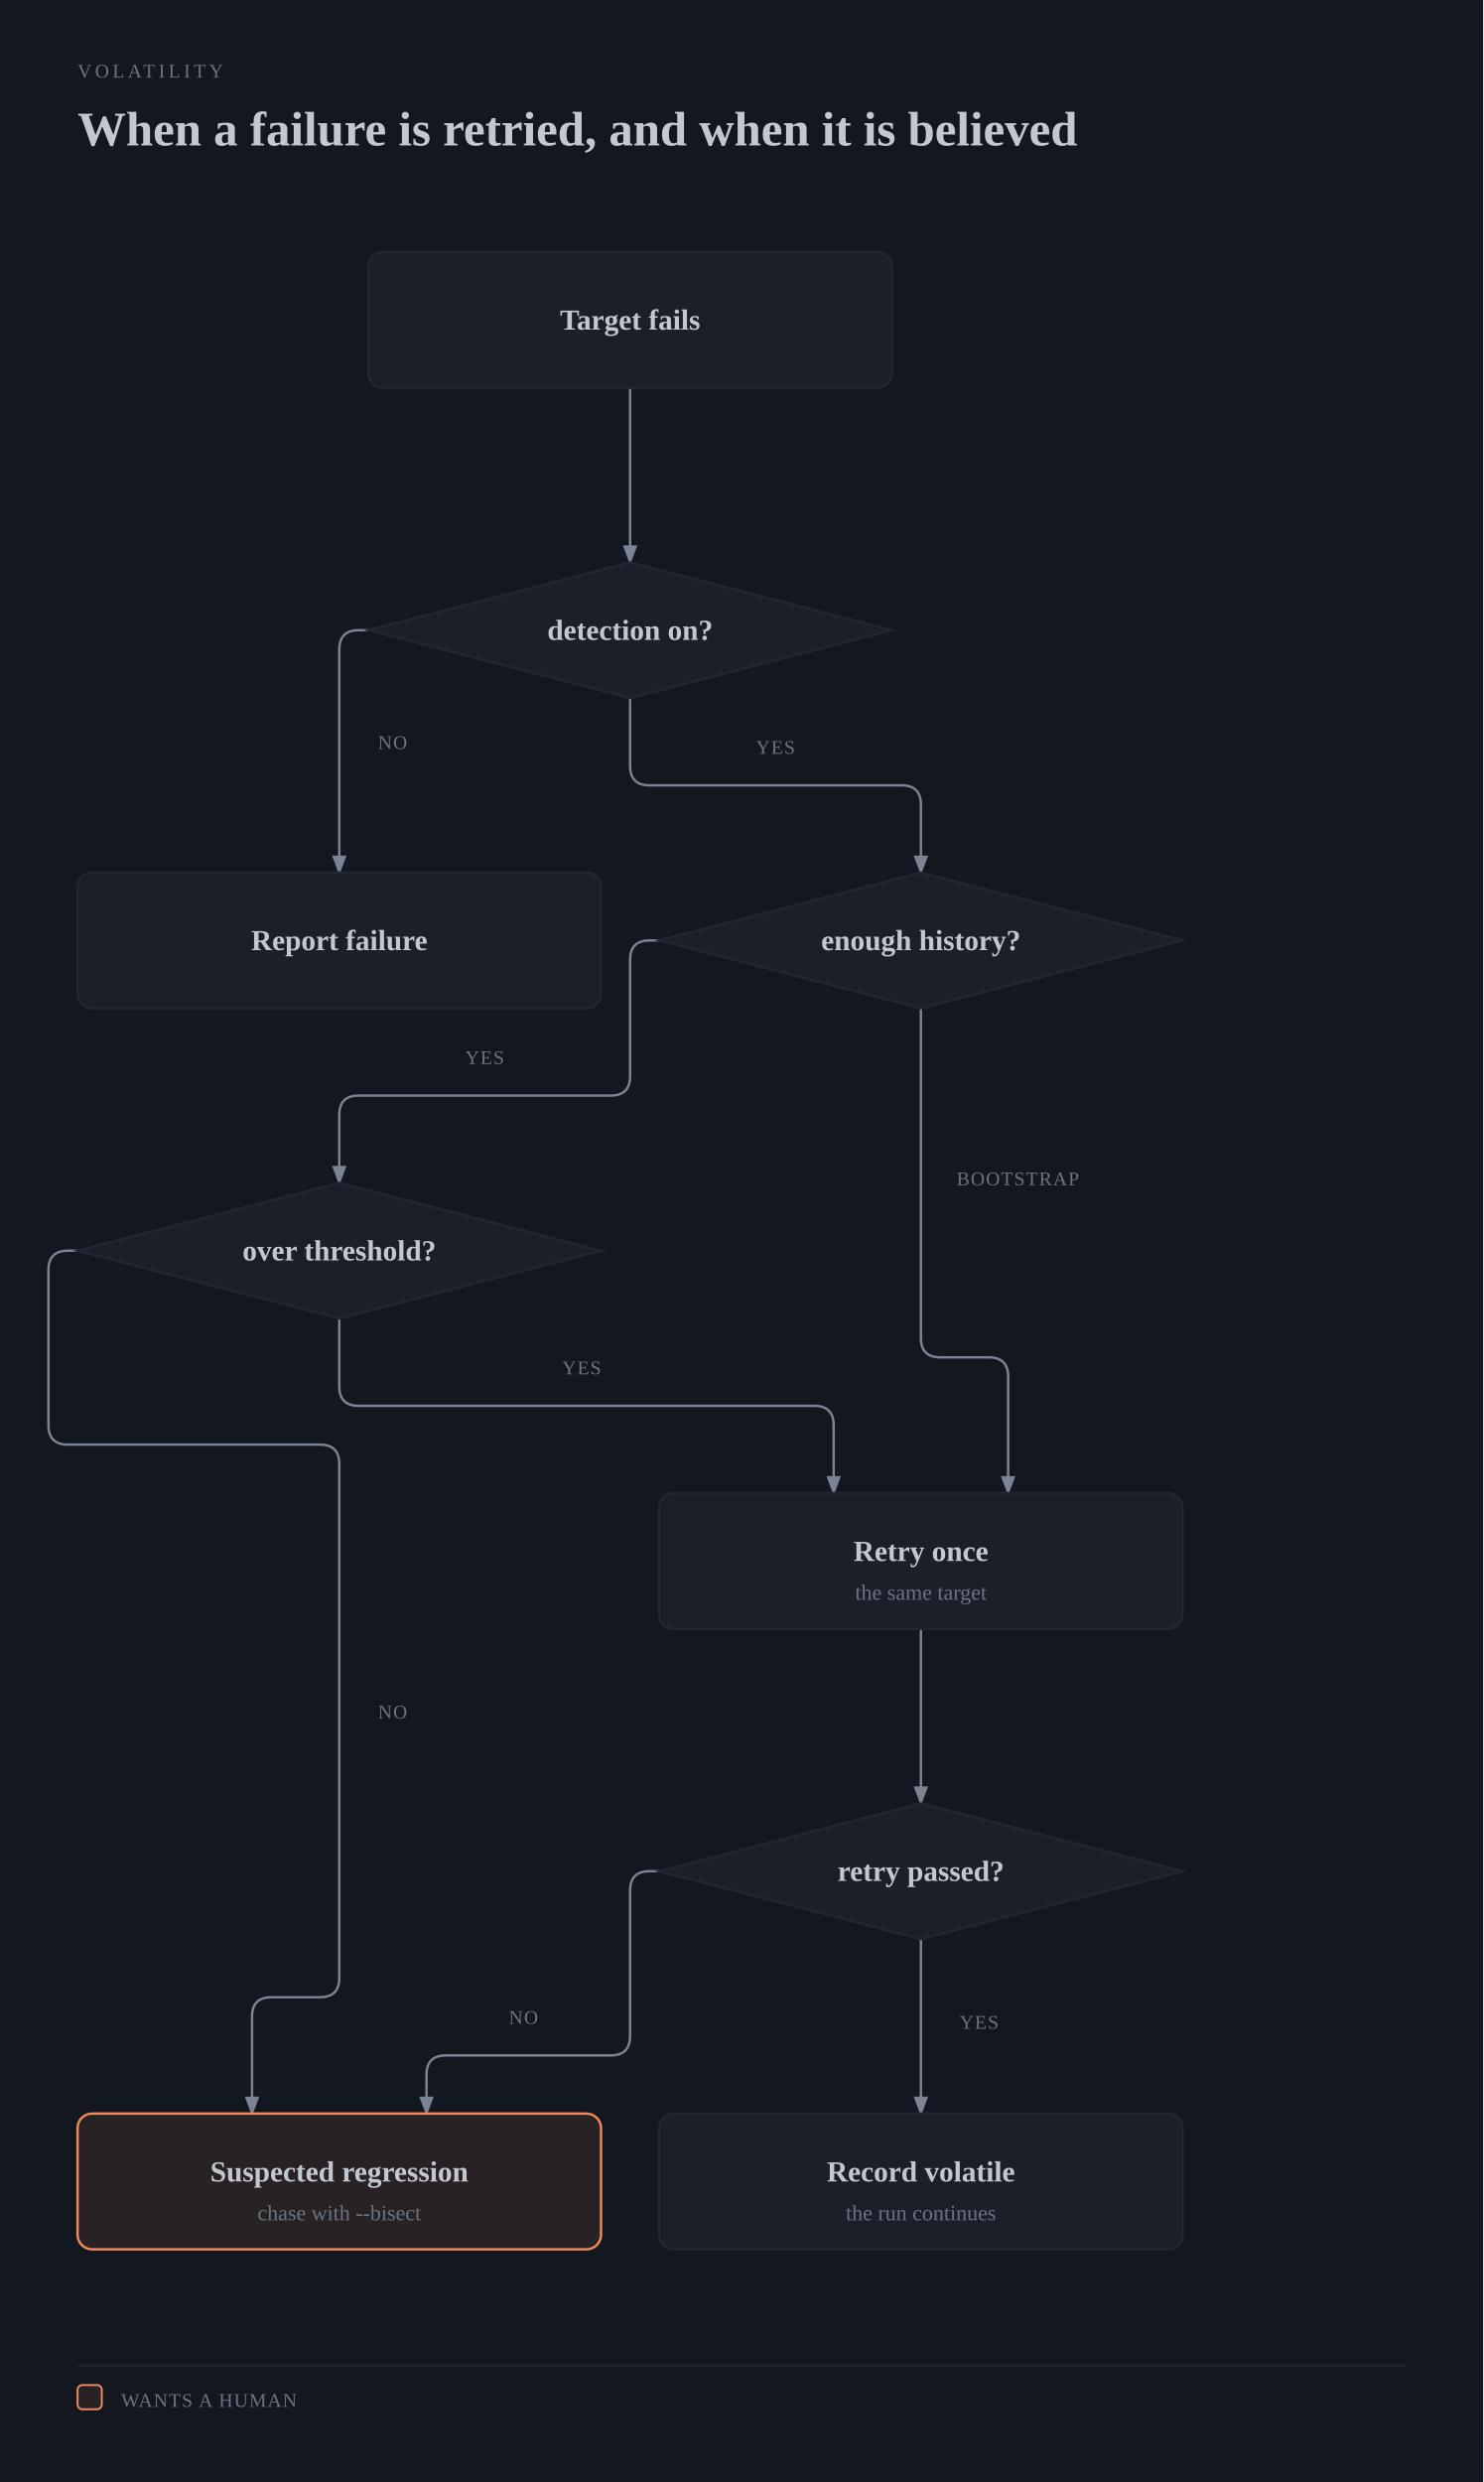
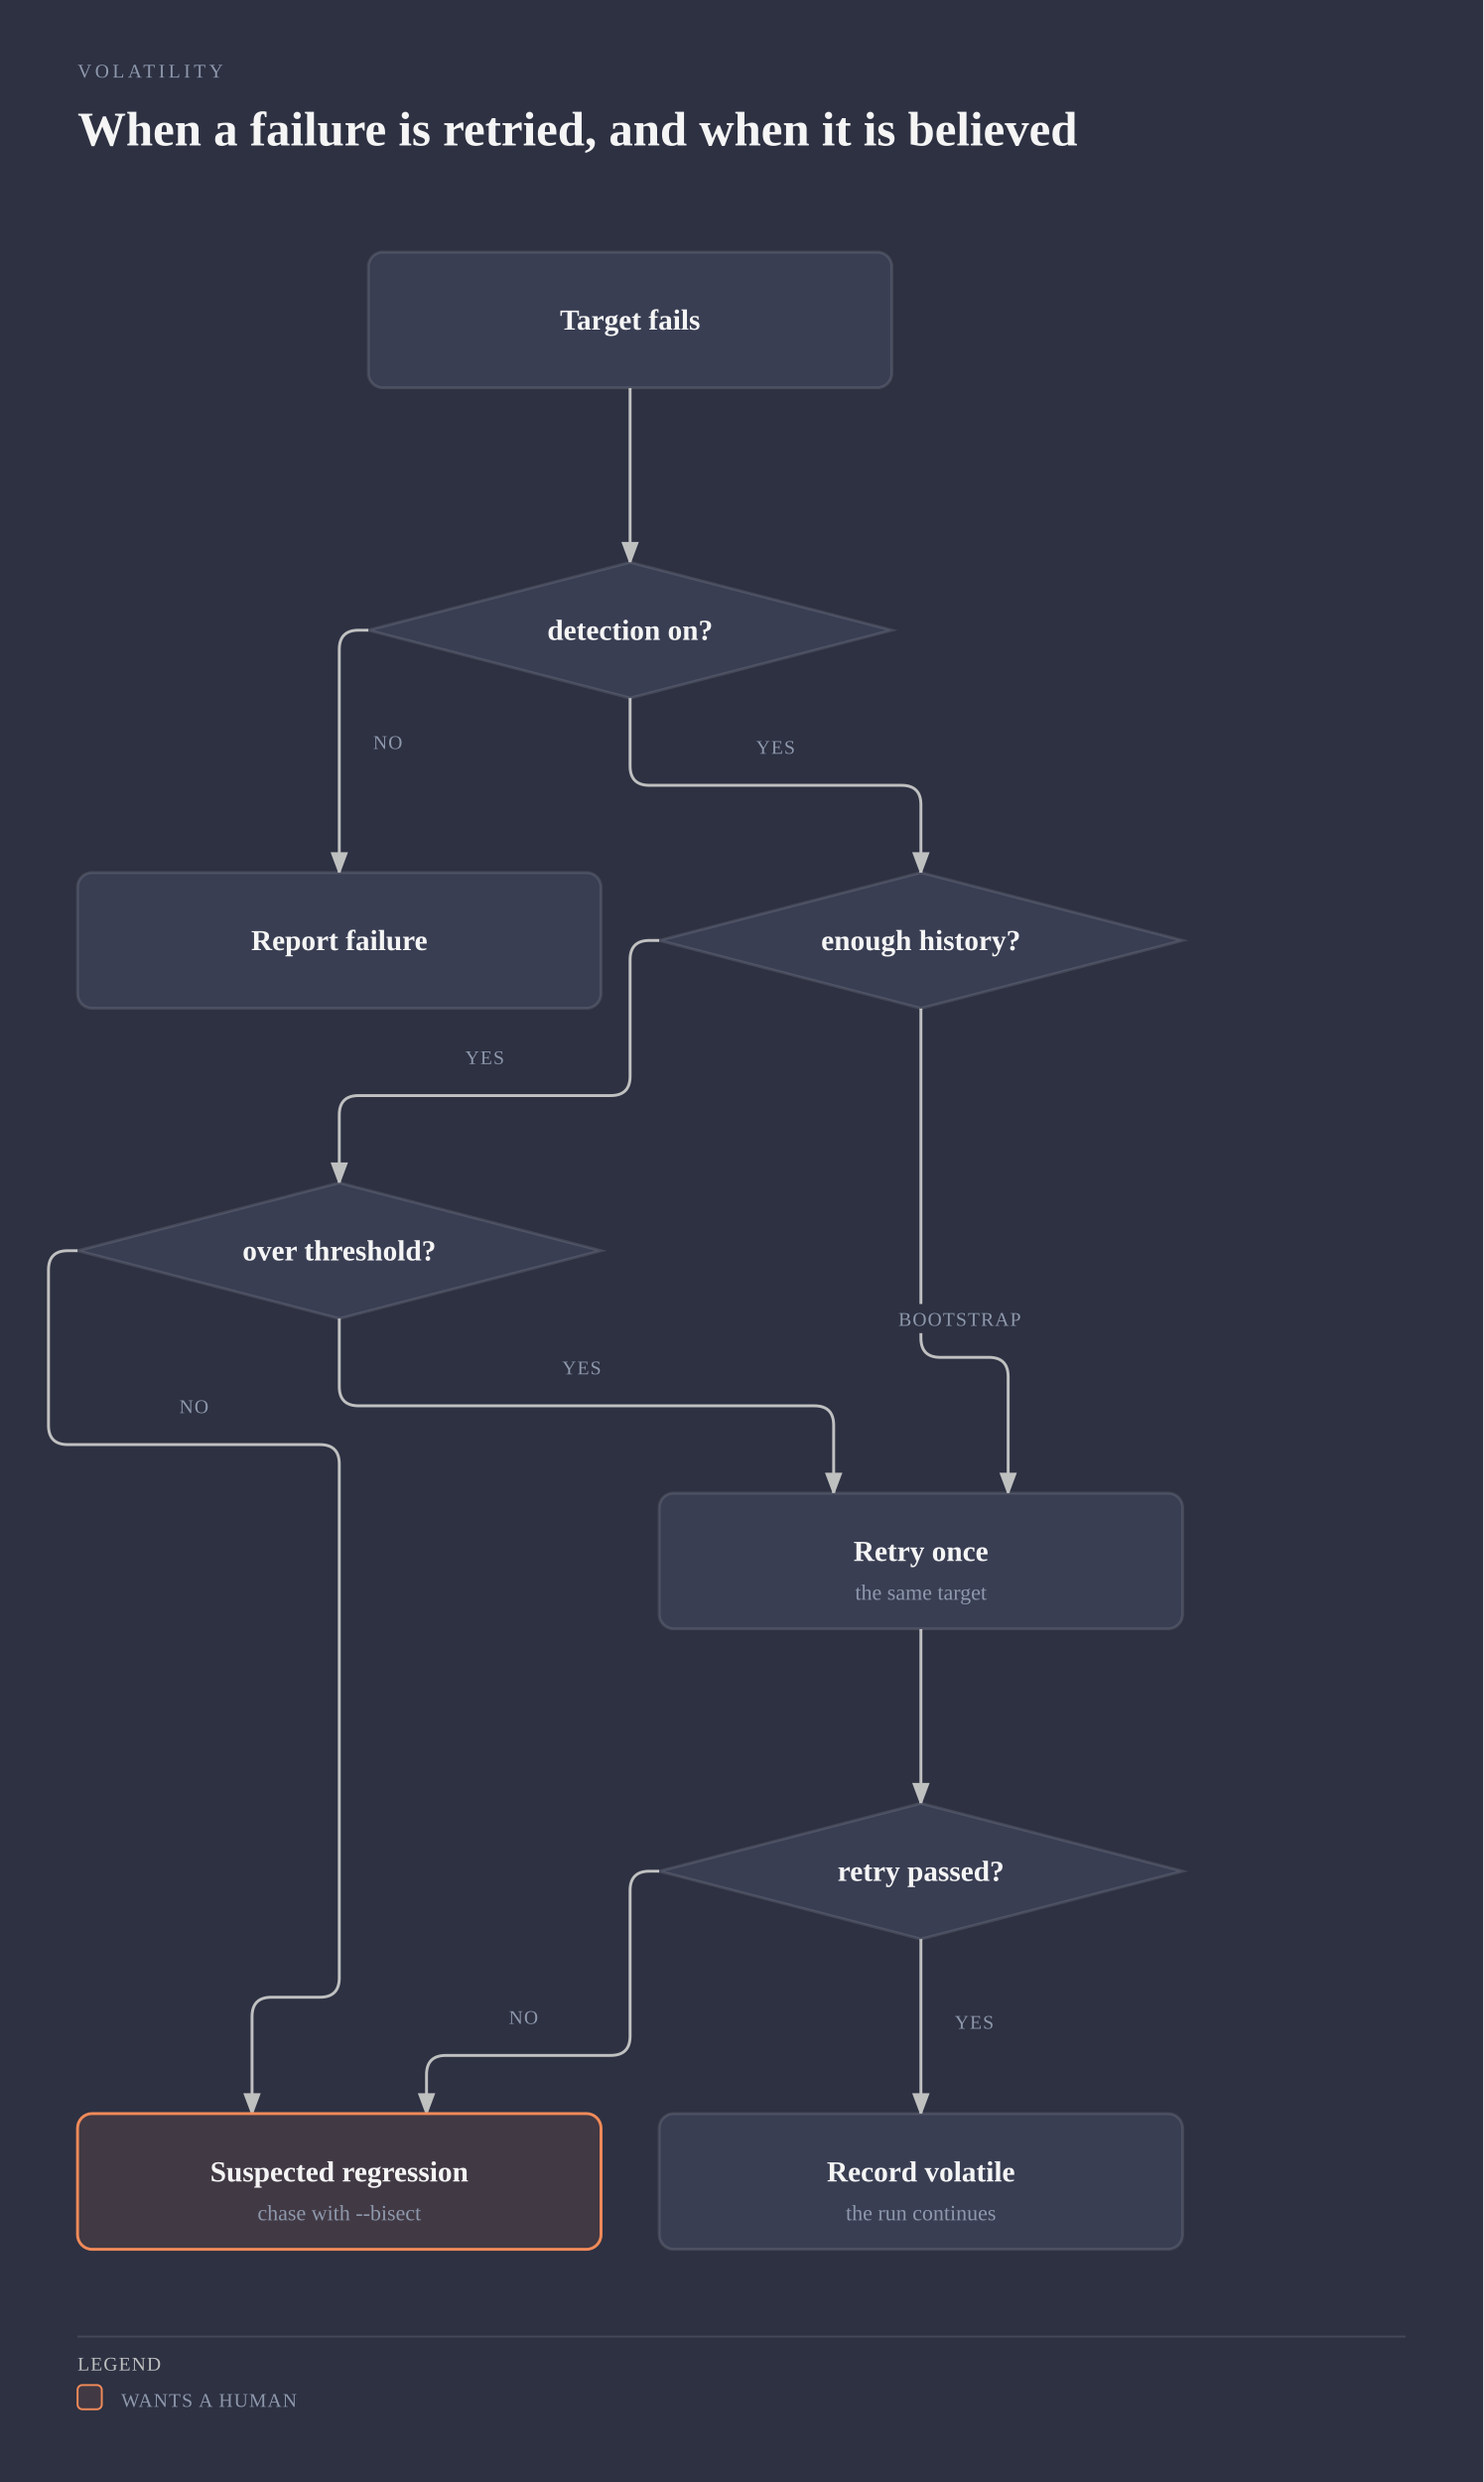
<svg xmlns="http://www.w3.org/2000/svg" viewBox="0 0 612 1024" width="612" height="1024" role="img" aria-labelledby="volatility-title volatility-desc" class="magus-diagram">
  <defs>
    <marker id="volatility-arrow-default" markerWidth="8" markerHeight="6" refX="7" refY="3" orient="auto">
-       <polygon points="0 0, 8 3, 0 6" fill="#7b8495" />
+       <polygon points="0 0, 8 3, 0 6" fill="#bfc0c0" />
    </marker>
    <marker id="volatility-arrow-accent" markerWidth="8" markerHeight="6" refX="7" refY="3" orient="auto">
      <polygon points="0 0, 8 3, 0 6" fill="#f08a59" />
    </marker>
    <marker id="volatility-arrow-link" markerWidth="8" markerHeight="6" refX="7" refY="3" orient="auto">
      <polygon points="0 0, 8 3, 0 6" fill="#6a95d8" />
    </marker>
  </defs>
-   <rect width="100%" height="100%" fill="#13171f" />
-   <text x="32" y="32" fill="#6b7383" font-size="8" font-family="var(--pico-font-family-monospace, monospace)" style="font-variant-ligatures:none" letter-spacing="0.18em">VOLATILITY</text>
-   <text x="32" y="60" fill="#c2c7d0" font-size="20" font-weight="600" font-family="var(--pico-font-family, sans-serif)">When a failure is retried, and when it is believed</text>
+   <rect width="100%" height="100%" fill="#2d3142" />
+   <text x="32" y="32" fill="#8e98ac" font-size="8" font-family="var(--pico-font-family-monospace, monospace)" style="font-variant-ligatures:none" letter-spacing="0.18em">VOLATILITY</text>
+   <text x="32" y="60" fill="#f5f5f5" font-size="20" font-weight="600" font-family="var(--pico-font-family, sans-serif)">When a failure is retried, and when it is believed</text>
  <g transform="translate(0,40)">
-     <path d="M 260 120 L 260 192" fill="none" stroke="#7b8495" stroke-width="1" marker-end="url(#volatility-arrow-default)" />
-     <path d="M 152 220 L 148 220 Q 140 220 140 228 L 140 320" fill="none" stroke="#7b8495" stroke-width="1" marker-end="url(#volatility-arrow-default)" />
-     <path d="M 260 248 L 260 276 Q 260 284 268 284 L 372 284 Q 380 284 380 292 L 380 320" fill="none" stroke="#7b8495" stroke-width="1" marker-end="url(#volatility-arrow-default)" />
-     <path d="M 380 376 L 380 512 Q 380 520 388 520 L 408 520 Q 416 520 416 528 L 416 576" fill="none" stroke="#7b8495" stroke-width="1" marker-end="url(#volatility-arrow-default)" />
-     <path d="M 272 348 L 268 348 Q 260 348 260 356 L 260 404 Q 260 412 252 412 L 148 412 Q 140 412 140 420 L 140 448" fill="none" stroke="#7b8495" stroke-width="1" marker-end="url(#volatility-arrow-default)" />
-     <path d="M 140 504 L 140 532 Q 140 540 148 540 L 336 540 Q 344 540 344 548 L 344 576" fill="none" stroke="#7b8495" stroke-width="1" marker-end="url(#volatility-arrow-default)" />
-     <path d="M 32 476 L 28 476 Q 20 476 20 484 L 20 548 Q 20 556 28 556 L 132 556 Q 140 556 140 564 L 140 776 Q 140 784 132 784 L 112 784 Q 104 784 104 792 L 104 832" fill="none" stroke="#7b8495" stroke-width="1" marker-end="url(#volatility-arrow-default)" />
-     <path d="M 380 632 L 380 704" fill="none" stroke="#7b8495" stroke-width="1" marker-end="url(#volatility-arrow-default)" />
-     <path d="M 380 760 L 380 832" fill="none" stroke="#7b8495" stroke-width="1" marker-end="url(#volatility-arrow-default)" />
-     <path d="M 272 732 L 268 732 Q 260 732 260 740 L 260 800 Q 260 808 252 808 L 184 808 Q 176 808 176 816 L 176 832" fill="none" stroke="#7b8495" stroke-width="1" marker-end="url(#volatility-arrow-default)" />
-     <rect x="152" y="260" width="20" height="12" rx="2" fill="#13171f" />
-     <text x="162" y="269" fill="#6b7383" font-size="8" font-family="var(--pico-font-family-monospace, monospace)" style="font-variant-ligatures:none" text-anchor="middle" letter-spacing="0.06em">NO</text>
-     <rect x="308" y="262" width="24" height="12" rx="2" fill="#13171f" />
-     <text x="320" y="271" fill="#6b7383" font-size="8" font-family="var(--pico-font-family-monospace, monospace)" style="font-variant-ligatures:none" text-anchor="middle" letter-spacing="0.06em">YES</text>
-     <rect x="392" y="440" width="56" height="12" rx="2" fill="#13171f" />
-     <text x="420" y="449" fill="#6b7383" font-size="8" font-family="var(--pico-font-family-monospace, monospace)" style="font-variant-ligatures:none" text-anchor="middle" letter-spacing="0.06em">BOOTSTRAP</text>
-     <rect x="188" y="390" width="24" height="12" rx="2" fill="#13171f" />
-     <text x="200" y="399" fill="#6b7383" font-size="8" font-family="var(--pico-font-family-monospace, monospace)" style="font-variant-ligatures:none" text-anchor="middle" letter-spacing="0.06em">YES</text>
-     <rect x="228" y="518" width="24" height="12" rx="2" fill="#13171f" />
-     <text x="240" y="527" fill="#6b7383" font-size="8" font-family="var(--pico-font-family-monospace, monospace)" style="font-variant-ligatures:none" text-anchor="middle" letter-spacing="0.06em">YES</text>
-     <rect x="152" y="660" width="20" height="12" rx="2" fill="#13171f" />
-     <text x="162" y="669" fill="#6b7383" font-size="8" font-family="var(--pico-font-family-monospace, monospace)" style="font-variant-ligatures:none" text-anchor="middle" letter-spacing="0.06em">NO</text>
-     <rect x="392" y="788" width="24" height="12" rx="2" fill="#13171f" />
-     <text x="404" y="797" fill="#6b7383" font-size="8" font-family="var(--pico-font-family-monospace, monospace)" style="font-variant-ligatures:none" text-anchor="middle" letter-spacing="0.06em">YES</text>
-     <rect x="206" y="786" width="20" height="12" rx="2" fill="#13171f" />
-     <text x="216" y="795" fill="#6b7383" font-size="8" font-family="var(--pico-font-family-monospace, monospace)" style="font-variant-ligatures:none" text-anchor="middle" letter-spacing="0.06em">NO</text>
-     <rect x="152" y="64" width="216" height="56" rx="6" fill="#13171f" />
-     <rect x="152" y="64" width="216" height="56" rx="6" fill="#1b1f29" stroke="#202632" stroke-width="1" />
-     <text x="260" y="96" fill="#c2c7d0" font-size="12" font-weight="600" font-family="var(--pico-font-family, sans-serif)" text-anchor="middle">Target fails</text>
-     <polygon points="260,192 368,220 260,248 152,220" fill="#13171f" />
-     <polygon points="260,192 368,220 260,248 152,220" fill="#1b1f29" stroke="#202632" stroke-width="1" />
-     <text x="260" y="224" fill="#c2c7d0" font-size="12" font-weight="600" font-family="var(--pico-font-family, sans-serif)" text-anchor="middle">detection on?</text>
-     <rect x="32" y="320" width="216" height="56" rx="6" fill="#13171f" />
-     <rect x="32" y="320" width="216" height="56" rx="6" fill="#1b1f29" stroke="#202632" stroke-width="1" />
-     <text x="140" y="352" fill="#c2c7d0" font-size="12" font-weight="600" font-family="var(--pico-font-family, sans-serif)" text-anchor="middle">Report failure</text>
-     <polygon points="380,320 488,348 380,376 272,348" fill="#13171f" />
-     <polygon points="380,320 488,348 380,376 272,348" fill="#1b1f29" stroke="#202632" stroke-width="1" />
-     <text x="380" y="352" fill="#c2c7d0" font-size="12" font-weight="600" font-family="var(--pico-font-family, sans-serif)" text-anchor="middle">enough history?</text>
-     <polygon points="140,448 248,476 140,504 32,476" fill="#13171f" />
-     <polygon points="140,448 248,476 140,504 32,476" fill="#1b1f29" stroke="#202632" stroke-width="1" />
-     <text x="140" y="480" fill="#c2c7d0" font-size="12" font-weight="600" font-family="var(--pico-font-family, sans-serif)" text-anchor="middle">over threshold?</text>
-     <rect x="272" y="576" width="216" height="56" rx="6" fill="#13171f" />
-     <rect x="272" y="576" width="216" height="56" rx="6" fill="#1b1f29" stroke="#202632" stroke-width="1" />
-     <text x="380" y="604" fill="#c2c7d0" font-size="12" font-weight="600" font-family="var(--pico-font-family, sans-serif)" text-anchor="middle">Retry once</text>
-     <text x="380" y="620" fill="#6b7383" font-size="9" font-family="var(--pico-font-family-monospace, monospace)" style="font-variant-ligatures:none" text-anchor="middle">the same target</text>
-     <polygon points="380,704 488,732 380,760 272,732" fill="#13171f" />
-     <polygon points="380,704 488,732 380,760 272,732" fill="#1b1f29" stroke="#202632" stroke-width="1" />
-     <text x="380" y="736" fill="#c2c7d0" font-size="12" font-weight="600" font-family="var(--pico-font-family, sans-serif)" text-anchor="middle">retry passed?</text>
-     <rect x="272" y="832" width="216" height="56" rx="6" fill="#13171f" />
-     <rect x="272" y="832" width="216" height="56" rx="6" fill="#1b1f29" stroke="#202632" stroke-width="1" />
-     <text x="380" y="860" fill="#c2c7d0" font-size="12" font-weight="600" font-family="var(--pico-font-family, sans-serif)" text-anchor="middle">Record volatile</text>
-     <text x="380" y="876" fill="#6b7383" font-size="9" font-family="var(--pico-font-family-monospace, monospace)" style="font-variant-ligatures:none" text-anchor="middle">the run continues</text>
-     <rect x="32" y="832" width="216" height="56" rx="6" fill="#13171f" />
-     <rect x="32" y="832" width="216" height="56" rx="6" fill="rgba(240,138,89,0.10)" stroke="#f08a59" stroke-width="1" />
-     <text x="140" y="860" fill="#c2c7d0" font-size="12" font-weight="600" font-family="var(--pico-font-family, sans-serif)" text-anchor="middle">Suspected regression</text>
-     <text x="140" y="876" fill="#6b7383" font-size="9" font-family="var(--pico-font-family-monospace, monospace)" style="font-variant-ligatures:none" text-anchor="middle">chase with --bisect</text>
-     <line x1="32" y1="936" x2="580" y2="936" stroke="#202632" stroke-width="0.8" />
+     <path data-edge="fail-&gt;det" d="M 260 120 L 260 192" fill="none" stroke="#bfc0c0" stroke-width="1.2" marker-end="url(#volatility-arrow-default)" />
+     <path data-edge="det-&gt;report" d="M 152 220 L 148 220 Q 140 220 140 228 L 140 320" fill="none" stroke="#bfc0c0" stroke-width="1.2" marker-end="url(#volatility-arrow-default)" />
+     <path data-edge="det-&gt;hist" d="M 260 248 L 260 276 Q 260 284 268 284 L 372 284 Q 380 284 380 292 L 380 320" fill="none" stroke="#bfc0c0" stroke-width="1.2" marker-end="url(#volatility-arrow-default)" />
+     <path data-edge="hist-&gt;retry" d="M 380 376 L 380 512 Q 380 520 388 520 L 408 520 Q 416 520 416 528 L 416 576" fill="none" stroke="#bfc0c0" stroke-width="1.2" marker-end="url(#volatility-arrow-default)" />
+     <path data-edge="hist-&gt;rate" d="M 272 348 L 268 348 Q 260 348 260 356 L 260 404 Q 260 412 252 412 L 148 412 Q 140 412 140 420 L 140 448" fill="none" stroke="#bfc0c0" stroke-width="1.2" marker-end="url(#volatility-arrow-default)" />
+     <path data-edge="rate-&gt;retry" d="M 140 504 L 140 532 Q 140 540 148 540 L 336 540 Q 344 540 344 548 L 344 576" fill="none" stroke="#bfc0c0" stroke-width="1.2" marker-end="url(#volatility-arrow-default)" />
+     <path data-edge="rate-&gt;regress" d="M 32 476 L 28 476 Q 20 476 20 484 L 20 548 Q 20 556 28 556 L 132 556 Q 140 556 140 564 L 140 776 Q 140 784 132 784 L 112 784 Q 104 784 104 792 L 104 832" fill="none" stroke="#bfc0c0" stroke-width="1.2" marker-end="url(#volatility-arrow-default)" />
+     <path data-edge="retry-&gt;pass" d="M 380 632 L 380 704" fill="none" stroke="#bfc0c0" stroke-width="1.2" marker-end="url(#volatility-arrow-default)" />
+     <path data-edge="pass-&gt;volatile" d="M 380 760 L 380 832" fill="none" stroke="#bfc0c0" stroke-width="1.2" marker-end="url(#volatility-arrow-default)" />
+     <path data-edge="pass-&gt;regress" d="M 272 732 L 268 732 Q 260 732 260 740 L 260 800 Q 260 808 252 808 L 184 808 Q 176 808 176 816 L 176 832" fill="none" stroke="#bfc0c0" stroke-width="1.2" marker-end="url(#volatility-arrow-default)" />
+     <rect x="150" y="260" width="20" height="12" rx="2" fill="#2d3142" />
+     <text x="160" y="269" fill="#8e98ac" font-size="8" font-family="var(--pico-font-family-monospace, monospace)" style="font-variant-ligatures:none" text-anchor="middle" letter-spacing="0.06em">NO</text>
+     <rect x="308" y="262" width="24" height="12" rx="2" fill="#2d3142" />
+     <text x="320" y="271" fill="#8e98ac" font-size="8" font-family="var(--pico-font-family-monospace, monospace)" style="font-variant-ligatures:none" text-anchor="middle" letter-spacing="0.06em">YES</text>
+     <rect x="368" y="498" width="56" height="12" rx="2" fill="#2d3142" />
+     <text x="396" y="507" fill="#8e98ac" font-size="8" font-family="var(--pico-font-family-monospace, monospace)" style="font-variant-ligatures:none" text-anchor="middle" letter-spacing="0.06em">BOOTSTRAP</text>
+     <rect x="188" y="390" width="24" height="12" rx="2" fill="#2d3142" />
+     <text x="200" y="399" fill="#8e98ac" font-size="8" font-family="var(--pico-font-family-monospace, monospace)" style="font-variant-ligatures:none" text-anchor="middle" letter-spacing="0.06em">YES</text>
+     <rect x="228" y="518" width="24" height="12" rx="2" fill="#2d3142" />
+     <text x="240" y="527" fill="#8e98ac" font-size="8" font-family="var(--pico-font-family-monospace, monospace)" style="font-variant-ligatures:none" text-anchor="middle" letter-spacing="0.06em">YES</text>
+     <rect x="70" y="534" width="20" height="12" rx="2" fill="#2d3142" />
+     <text x="80" y="543" fill="#8e98ac" font-size="8" font-family="var(--pico-font-family-monospace, monospace)" style="font-variant-ligatures:none" text-anchor="middle" letter-spacing="0.06em">NO</text>
+     <rect x="390" y="788" width="24" height="12" rx="2" fill="#2d3142" />
+     <text x="402" y="797" fill="#8e98ac" font-size="8" font-family="var(--pico-font-family-monospace, monospace)" style="font-variant-ligatures:none" text-anchor="middle" letter-spacing="0.06em">YES</text>
+     <rect x="206" y="786" width="20" height="12" rx="2" fill="#2d3142" />
+     <text x="216" y="795" fill="#8e98ac" font-size="8" font-family="var(--pico-font-family-monospace, monospace)" style="font-variant-ligatures:none" text-anchor="middle" letter-spacing="0.06em">NO</text>
+     <g data-node="fail">
+       <rect x="152" y="64" width="216" height="56" rx="6" fill="#2d3142" />
+       <rect x="152" y="64" width="216" height="56" rx="6" fill="#393e53" stroke="rgba(245,245,245,0.12)" stroke-width="1.2" />
+       <text x="260" y="96" fill="#f5f5f5" font-size="12" font-weight="600" font-family="var(--pico-font-family, sans-serif)" text-anchor="middle">Target fails</text>
+     </g>
+     <g data-node="det">
+       <polygon points="260,192 368,220 260,248 152,220" fill="#2d3142" />
+       <polygon points="260,192 368,220 260,248 152,220" fill="#393e53" stroke="rgba(245,245,245,0.12)" stroke-width="1.2" />
+       <text x="260" y="224" fill="#f5f5f5" font-size="12" font-weight="600" font-family="var(--pico-font-family, sans-serif)" text-anchor="middle">detection on?</text>
+     </g>
+     <g data-node="report">
+       <rect x="32" y="320" width="216" height="56" rx="6" fill="#2d3142" />
+       <rect x="32" y="320" width="216" height="56" rx="6" fill="#393e53" stroke="rgba(245,245,245,0.12)" stroke-width="1.2" />
+       <text x="140" y="352" fill="#f5f5f5" font-size="12" font-weight="600" font-family="var(--pico-font-family, sans-serif)" text-anchor="middle">Report failure</text>
+     </g>
+     <g data-node="hist">
+       <polygon points="380,320 488,348 380,376 272,348" fill="#2d3142" />
+       <polygon points="380,320 488,348 380,376 272,348" fill="#393e53" stroke="rgba(245,245,245,0.12)" stroke-width="1.2" />
+       <text x="380" y="352" fill="#f5f5f5" font-size="12" font-weight="600" font-family="var(--pico-font-family, sans-serif)" text-anchor="middle">enough history?</text>
+     </g>
+     <g data-node="rate">
+       <polygon points="140,448 248,476 140,504 32,476" fill="#2d3142" />
+       <polygon points="140,448 248,476 140,504 32,476" fill="#393e53" stroke="rgba(245,245,245,0.12)" stroke-width="1.2" />
+       <text x="140" y="480" fill="#f5f5f5" font-size="12" font-weight="600" font-family="var(--pico-font-family, sans-serif)" text-anchor="middle">over threshold?</text>
+     </g>
+     <g data-node="retry" data-anchor="internal/retry">
+       <rect x="272" y="576" width="216" height="56" rx="6" fill="#2d3142" />
+       <rect x="272" y="576" width="216" height="56" rx="6" fill="#393e53" stroke="rgba(245,245,245,0.12)" stroke-width="1.2" />
+       <text x="380" y="604" fill="#f5f5f5" font-size="12" font-weight="600" font-family="var(--pico-font-family, sans-serif)" text-anchor="middle">Retry once</text>
+       <text x="380" y="620" fill="#8e98ac" font-size="9" font-family="var(--pico-font-family-monospace, monospace)" style="font-variant-ligatures:none" text-anchor="middle">the same target</text>
+     </g>
+     <g data-node="pass">
+       <polygon points="380,704 488,732 380,760 272,732" fill="#2d3142" />
+       <polygon points="380,704 488,732 380,760 272,732" fill="#393e53" stroke="rgba(245,245,245,0.12)" stroke-width="1.2" />
+       <text x="380" y="736" fill="#f5f5f5" font-size="12" font-weight="600" font-family="var(--pico-font-family, sans-serif)" text-anchor="middle">retry passed?</text>
+     </g>
+     <g data-node="volatile">
+       <rect x="272" y="832" width="216" height="56" rx="6" fill="#2d3142" />
+       <rect x="272" y="832" width="216" height="56" rx="6" fill="#393e53" stroke="rgba(245,245,245,0.12)" stroke-width="1.2" />
+       <text x="380" y="860" fill="#f5f5f5" font-size="12" font-weight="600" font-family="var(--pico-font-family, sans-serif)" text-anchor="middle">Record volatile</text>
+       <text x="380" y="876" fill="#8e98ac" font-size="9" font-family="var(--pico-font-family-monospace, monospace)" style="font-variant-ligatures:none" text-anchor="middle">the run continues</text>
+     </g>
+     <g data-node="regress">
+       <rect x="32" y="832" width="216" height="56" rx="6" fill="#2d3142" />
+       <rect x="32" y="832" width="216" height="56" rx="6" fill="rgba(240,138,89,0.10)" stroke="#f08a59" stroke-width="1.2" />
+       <text x="140" y="860" fill="#f5f5f5" font-size="12" font-weight="600" font-family="var(--pico-font-family, sans-serif)" text-anchor="middle">Suspected regression</text>
+       <text x="140" y="876" fill="#8e98ac" font-size="9" font-family="var(--pico-font-family-monospace, monospace)" style="font-variant-ligatures:none" text-anchor="middle">chase with --bisect</text>
+     </g>
+     <line x1="32" y1="924" x2="580" y2="924" stroke="rgba(245,245,245,0.12)" stroke-width="0.8" />
+     <text x="32" y="938" fill="#bfc0c0" font-size="8" font-family="var(--pico-font-family-monospace, monospace)" style="font-variant-ligatures:none" letter-spacing="0.06em">LEGEND</text>
    <rect x="32" y="944" width="10" height="10" rx="2" fill="rgba(240,138,89,0.10)" stroke="#f08a59" stroke-width="0.8" />
-     <text x="50" y="953" fill="#6b7383" font-size="8" font-family="var(--pico-font-family-monospace, monospace)" style="font-variant-ligatures:none" letter-spacing="0.06em">WANTS A HUMAN</text>
+     <text x="50" y="953" fill="#8e98ac" font-size="8" font-family="var(--pico-font-family-monospace, monospace)" style="font-variant-ligatures:none" letter-spacing="0.06em">WANTS A HUMAN</text>
  </g>
</svg>
